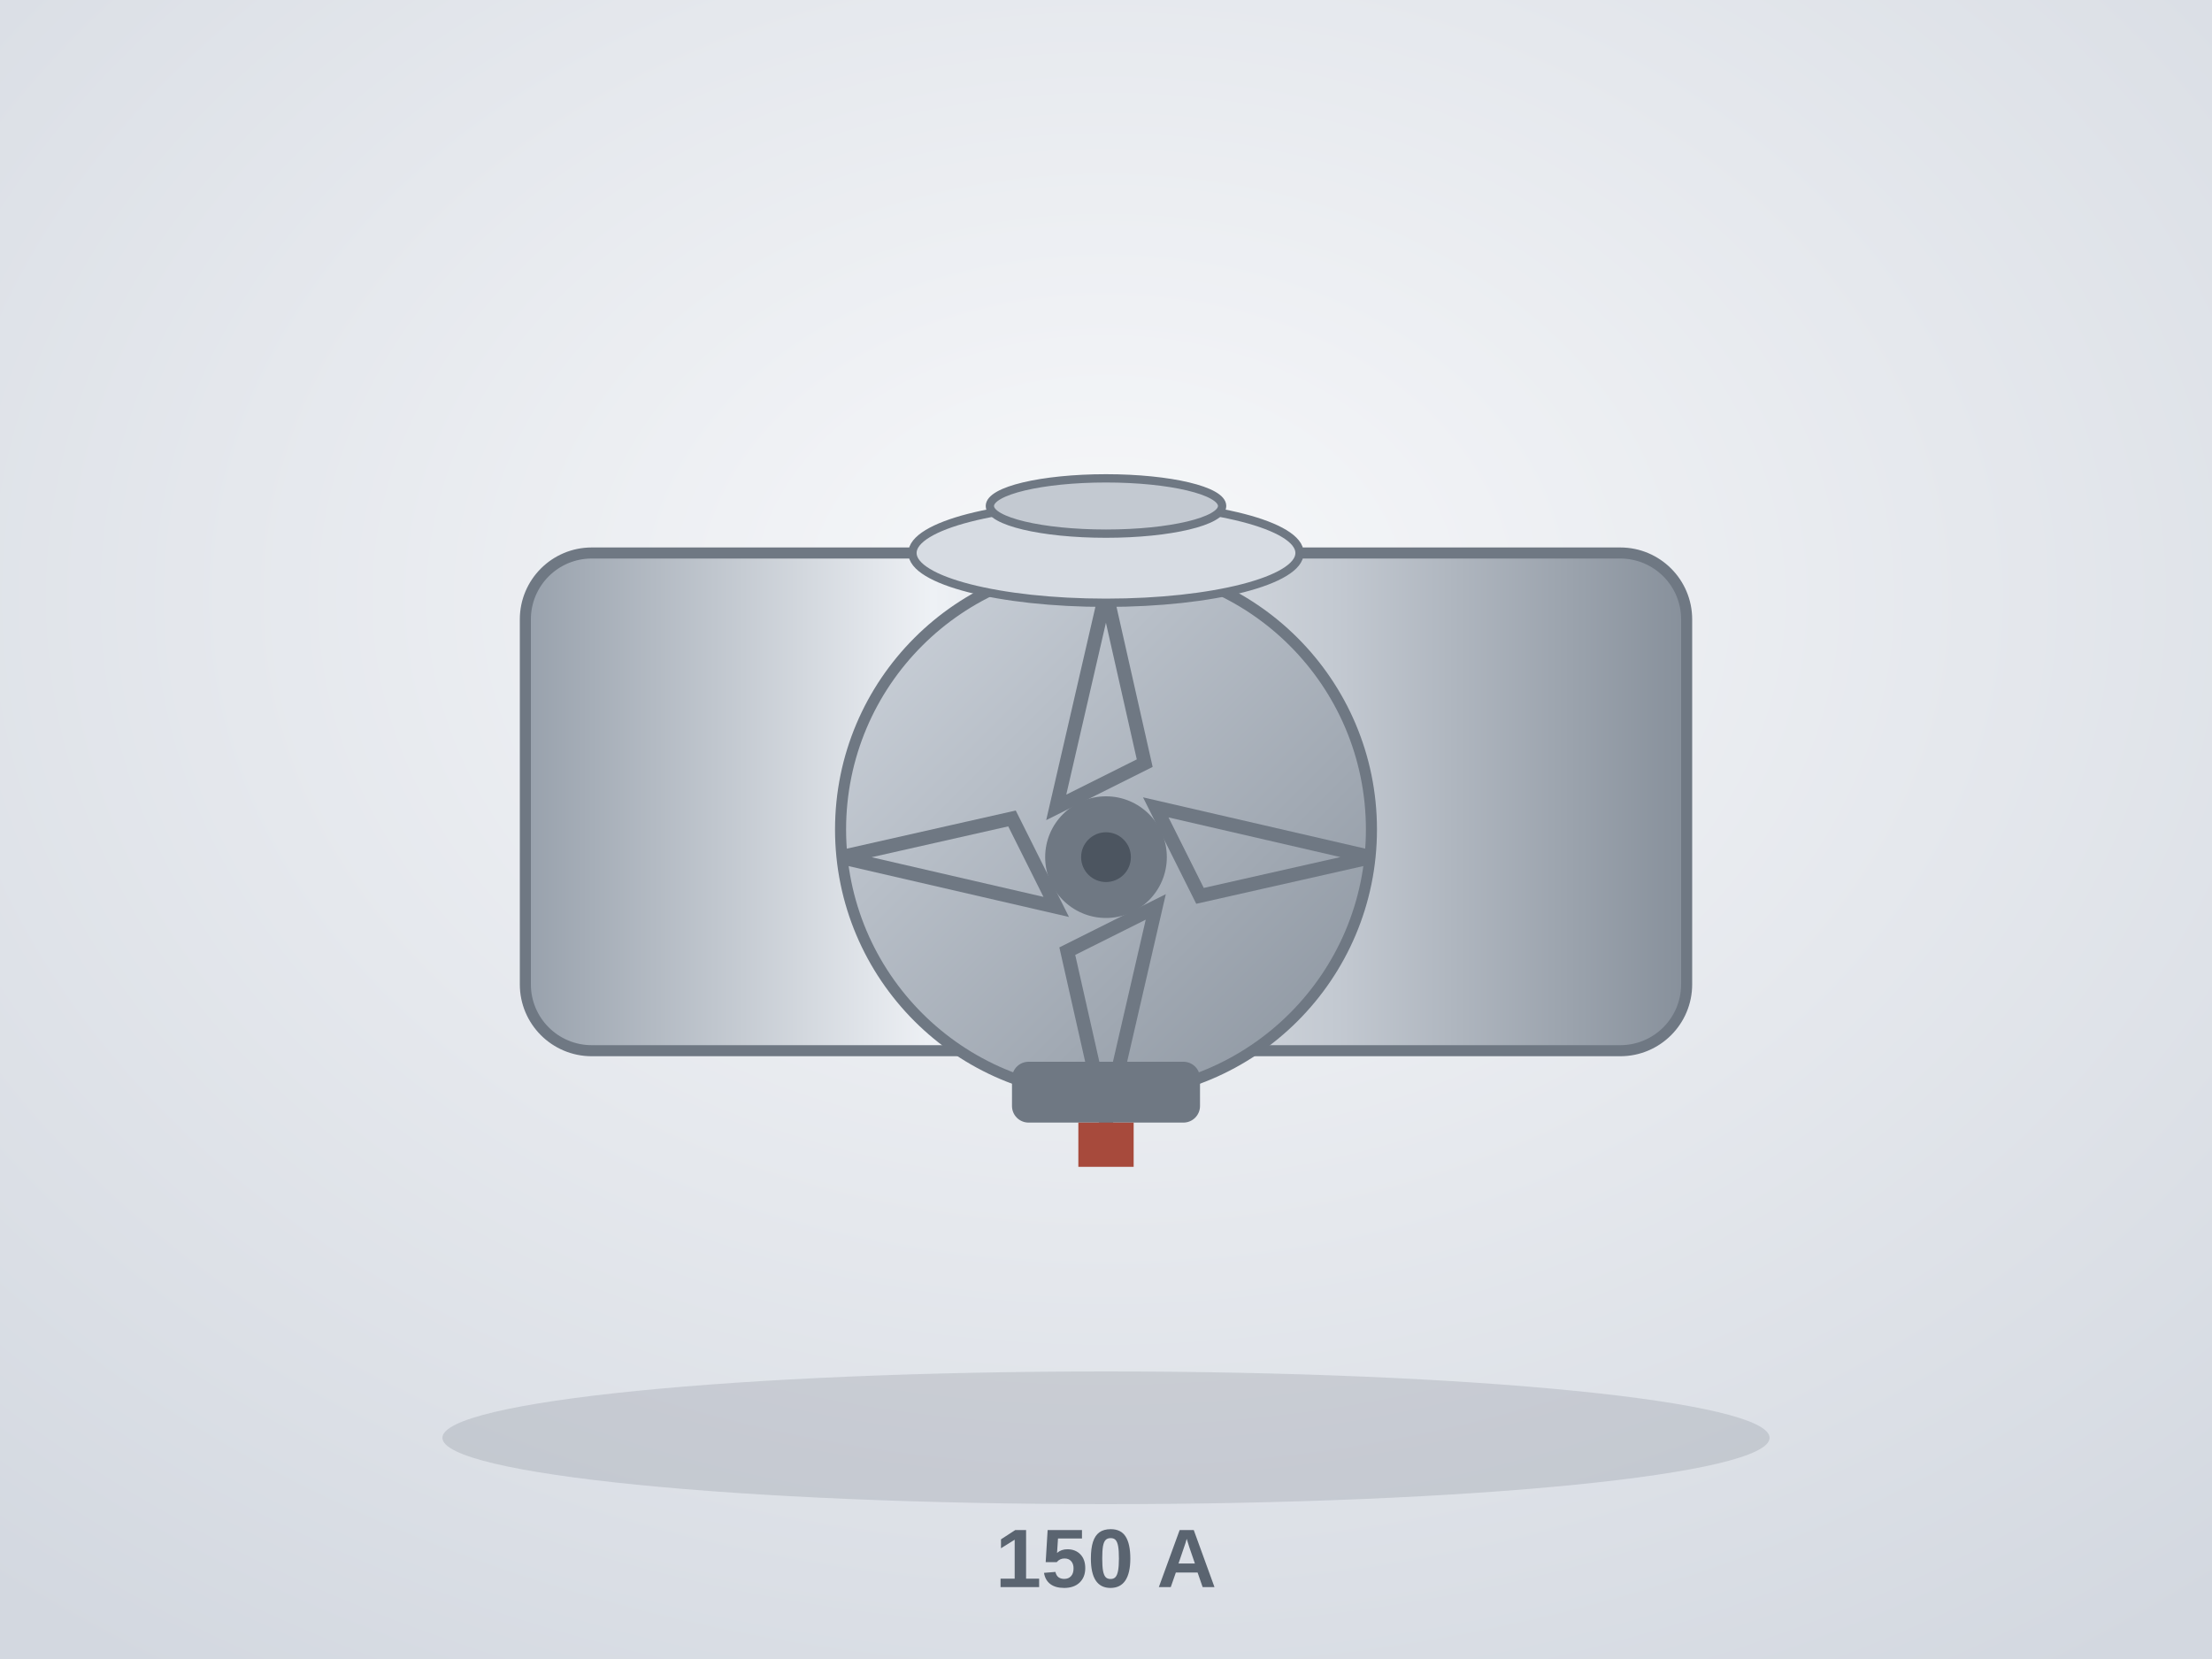
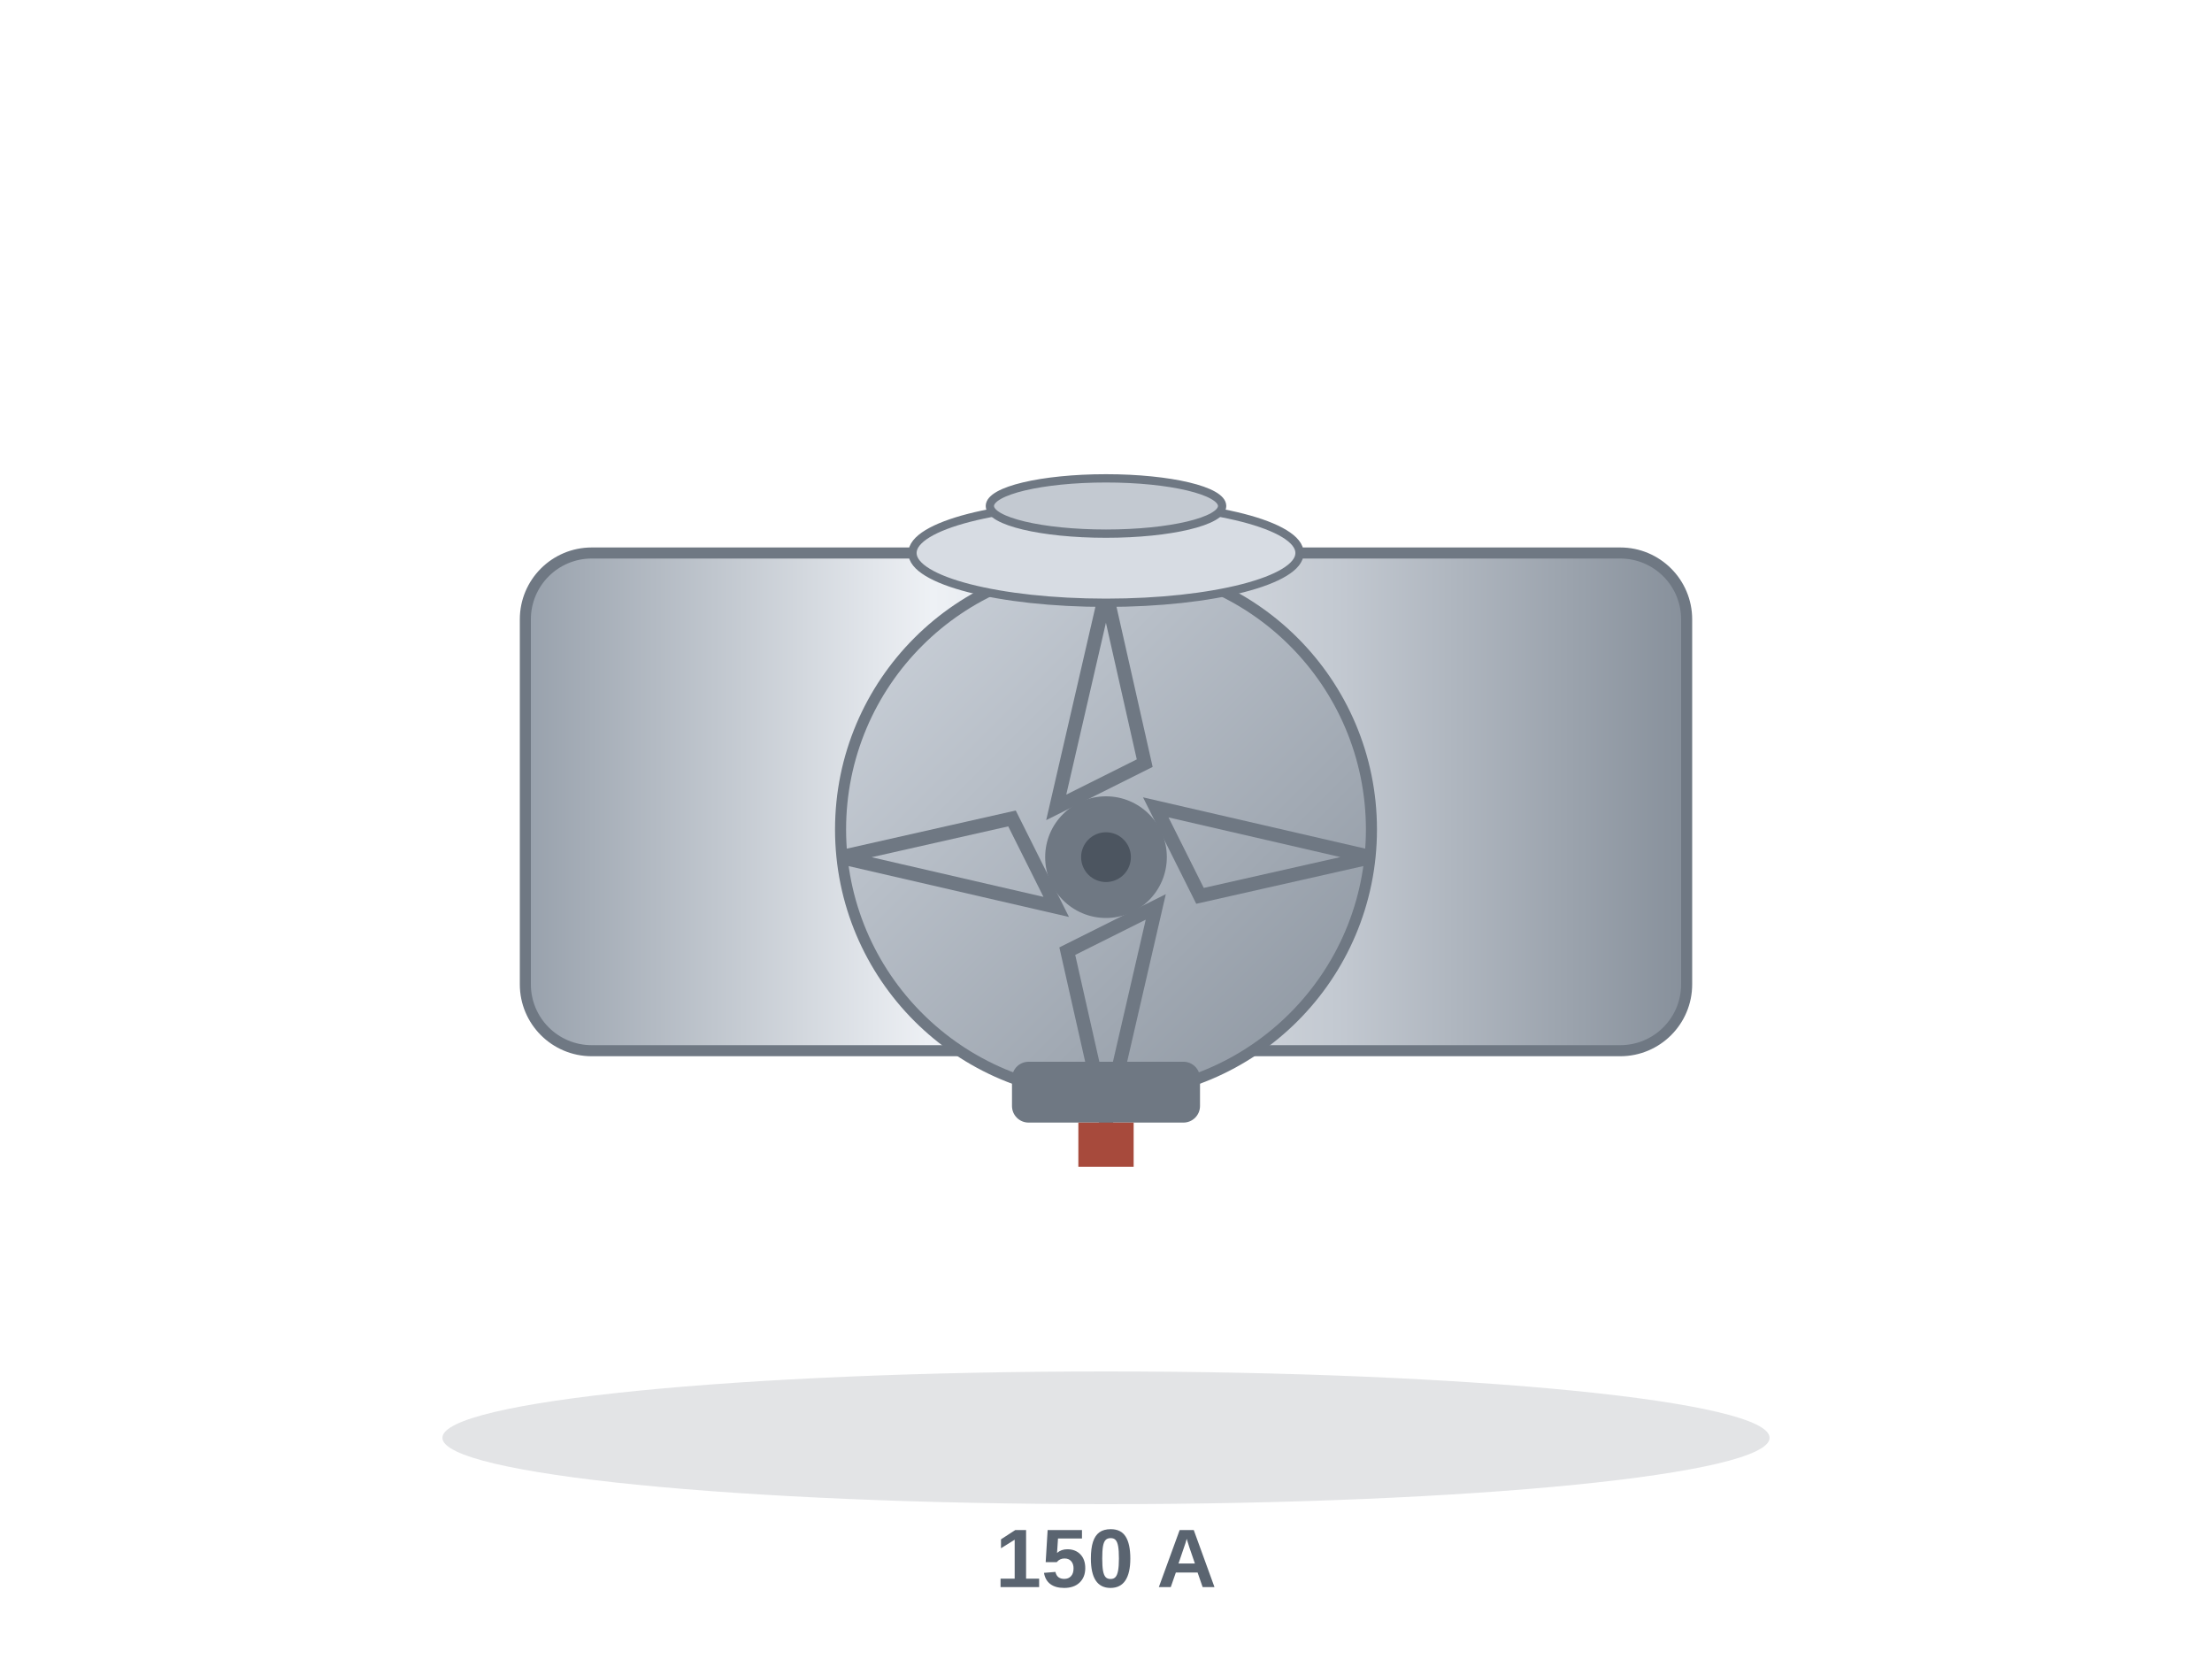
<svg xmlns="http://www.w3.org/2000/svg" viewBox="0 0 800 600">
  <defs>
    <radialGradient id="bg" cx="50%" cy="36%" r="78%">
      <stop offset="0%" stop-color="#f7f8fa" />
      <stop offset="100%" stop-color="#d3d8e0" />
    </radialGradient>
    <linearGradient id="body" x1="0" y1="0" x2="1" y2="0">
      <stop offset="0%" stop-color="#98a1ac" />
      <stop offset="35%" stop-color="#eef1f5" />
      <stop offset="70%" stop-color="#c3c9d1" />
      <stop offset="100%" stop-color="#87909b" />
    </linearGradient>
    <linearGradient id="fan" x1="0" y1="0" x2="1" y2="1">
      <stop offset="0%" stop-color="#cfd5dd" />
      <stop offset="100%" stop-color="#8a939e" />
    </linearGradient>
  </defs>
-   <rect width="800" height="600" fill="url(#bg)" />
  <ellipse cx="400" cy="520" rx="240" ry="24" fill="rgba(20,30,45,.12)" />
  <g transform="translate(400 310)">
    <rect x="-210" y="-110" width="420" height="180" rx="24" fill="url(#body)" stroke="#6f7883" stroke-width="4" />
    <ellipse cx="0" cy="-10" rx="96" ry="96" fill="url(#fan)" stroke="#6f7883" stroke-width="4" />
    <g stroke="#6f7883" stroke-width="5" fill="none">
      <path d="M0 -96 L14 -34 L-18 -18 Z" />
      <path d="M0 96 L-14 34 L18 18 Z" />
      <path d="M-96 0 L-34 -14 L-18 18 Z" />
      <path d="M96 0 L34 14 L18 -18 Z" />
    </g>
    <circle r="22" fill="#6f7883" />
    <circle r="9" fill="#4c5560" />
    <ellipse cx="0" cy="-110" rx="70" ry="18" fill="#d7dce3" stroke="#6f7883" stroke-width="3" />
    <ellipse cx="0" cy="-127" rx="42" ry="10" fill="#c3c9d1" stroke="#6f7883" stroke-width="3" />
    <rect x="-34" y="74" width="68" height="22" rx="6" fill="#6f7883" />
    <rect x="-10" y="96" width="20" height="16" fill="#a74a3c" />
    <path d="M-220 40 h-46 M220 40 h46" stroke="url(#body)" stroke-width="20" stroke-linecap="round" />
    <path d="M-228 74 h-40 M228 74 h40" stroke="url(#body)" stroke-width="16" stroke-linecap="round" />
  </g>
  <text x="400" y="574" font-family="Arial, sans-serif" font-size="30" font-weight="700" fill="#5a6470" text-anchor="middle">150 А</text>
</svg>
